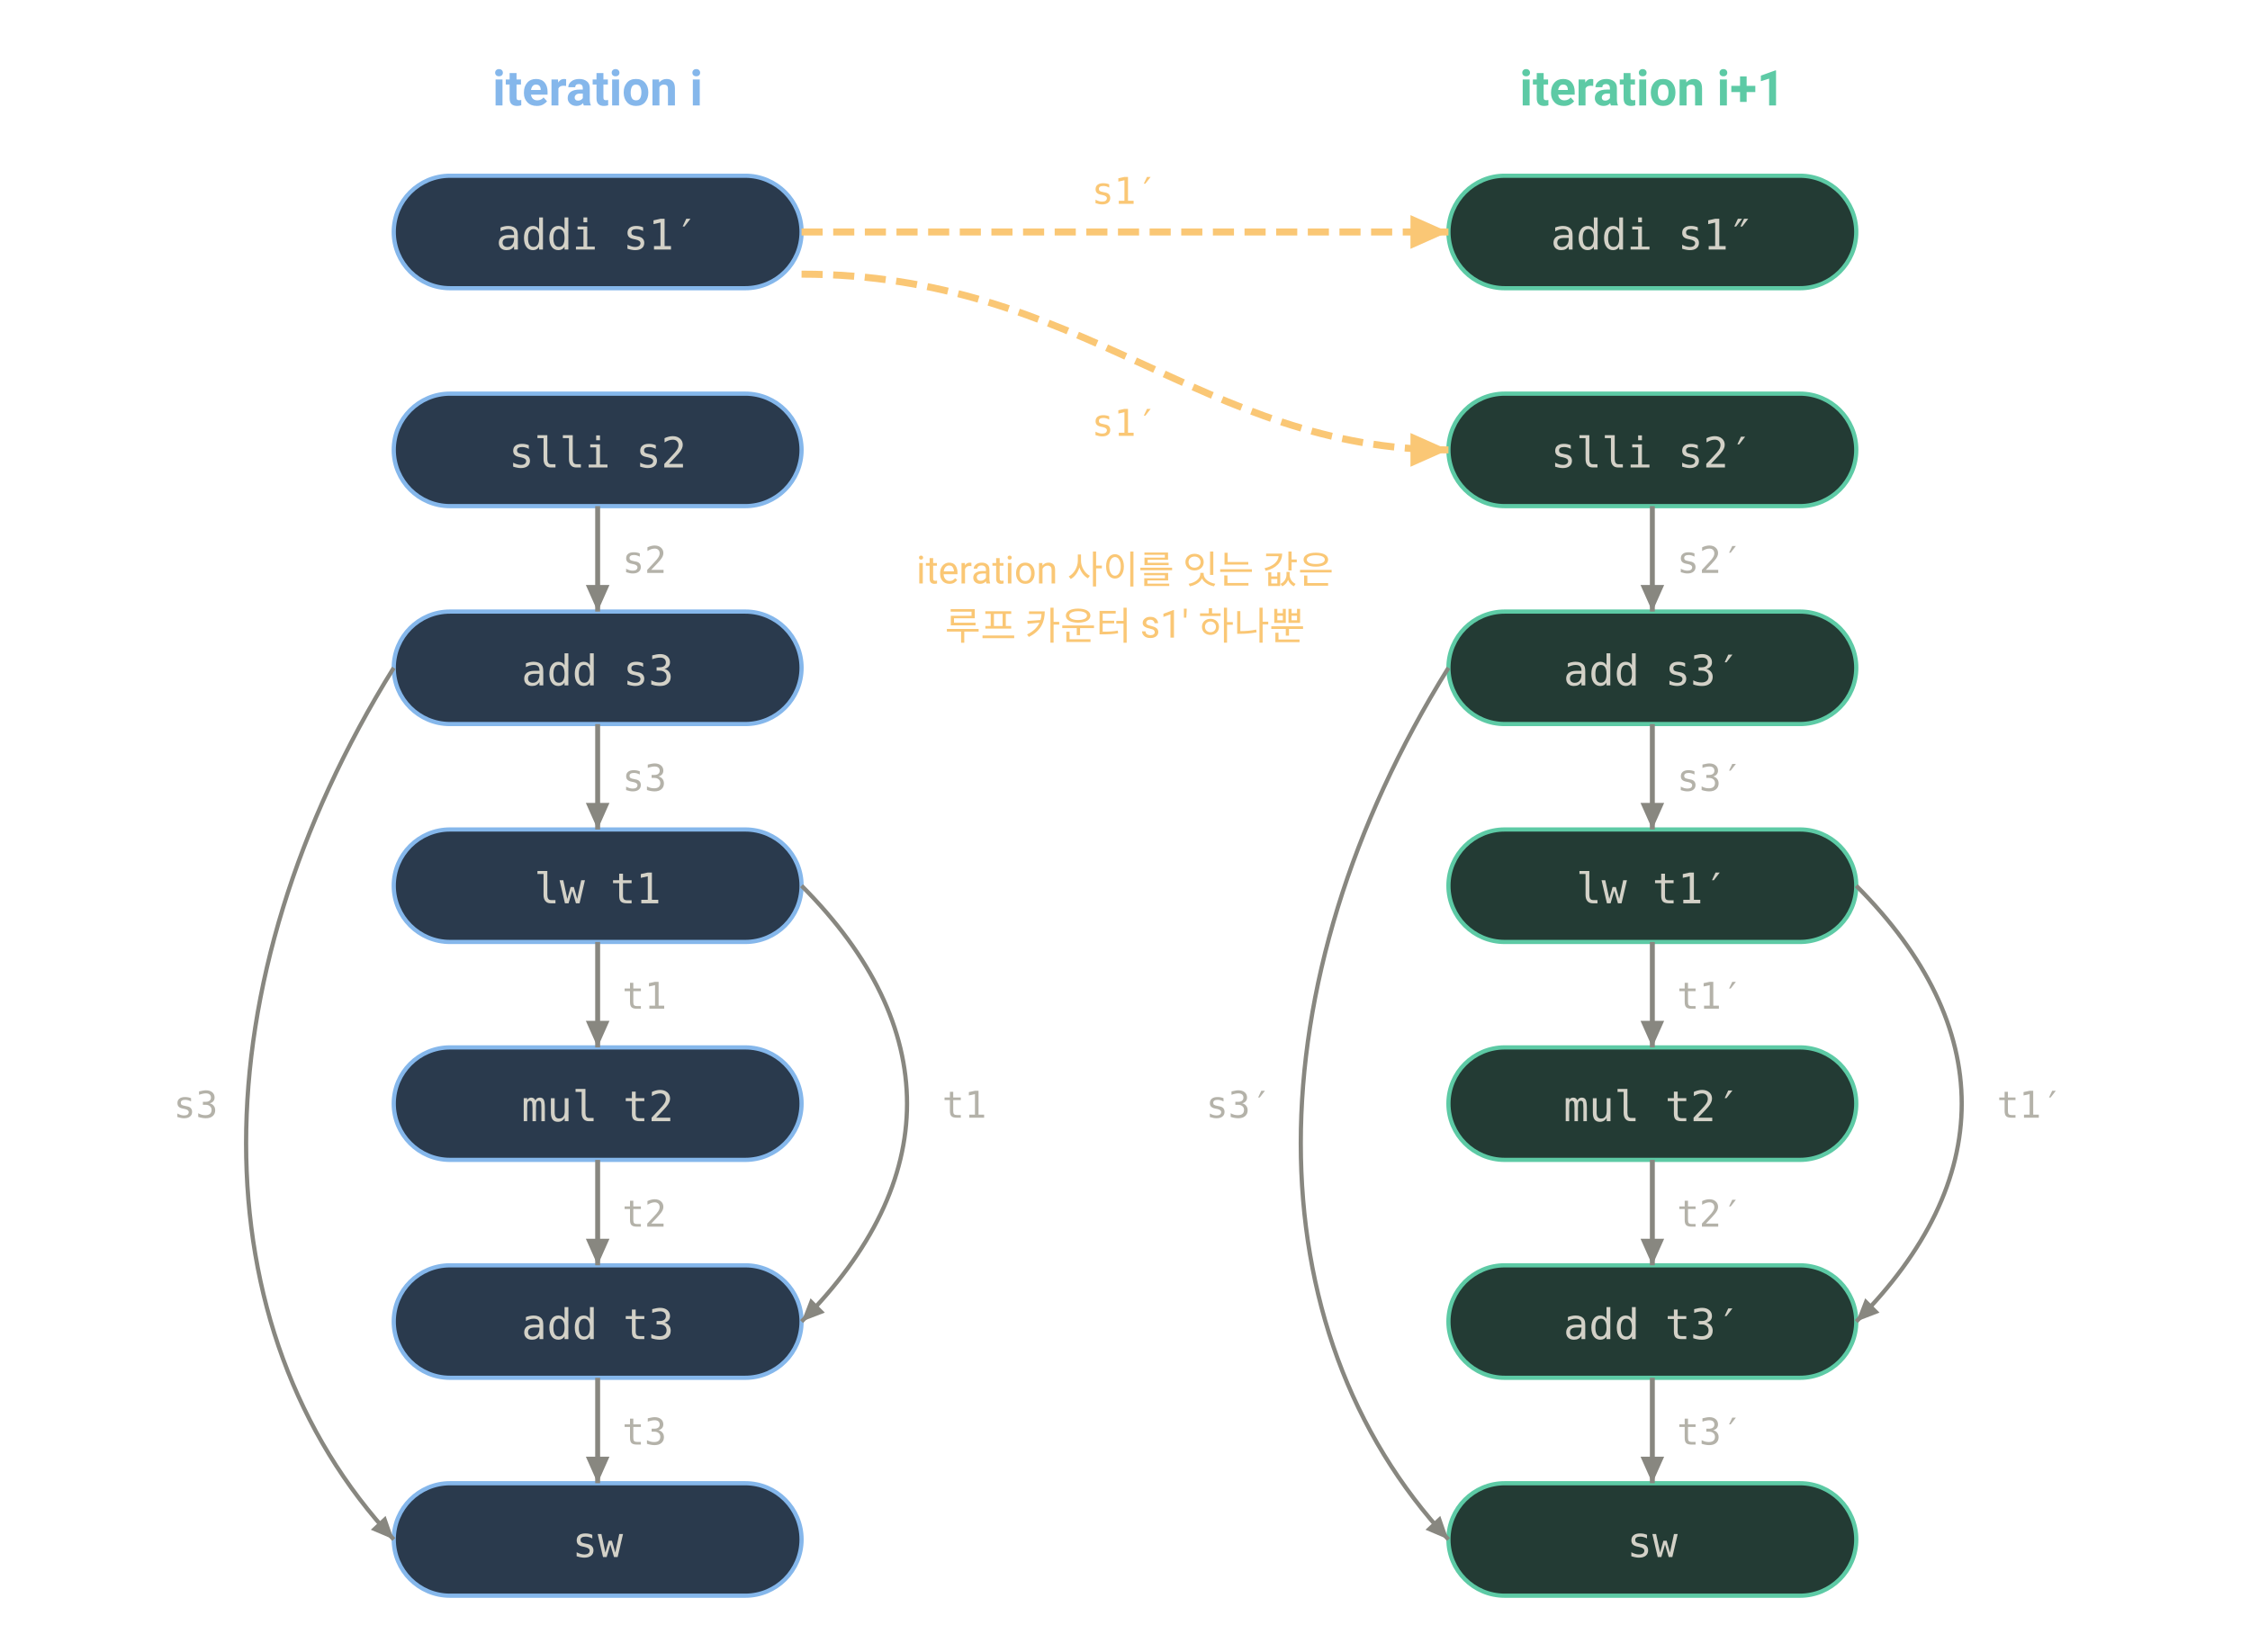
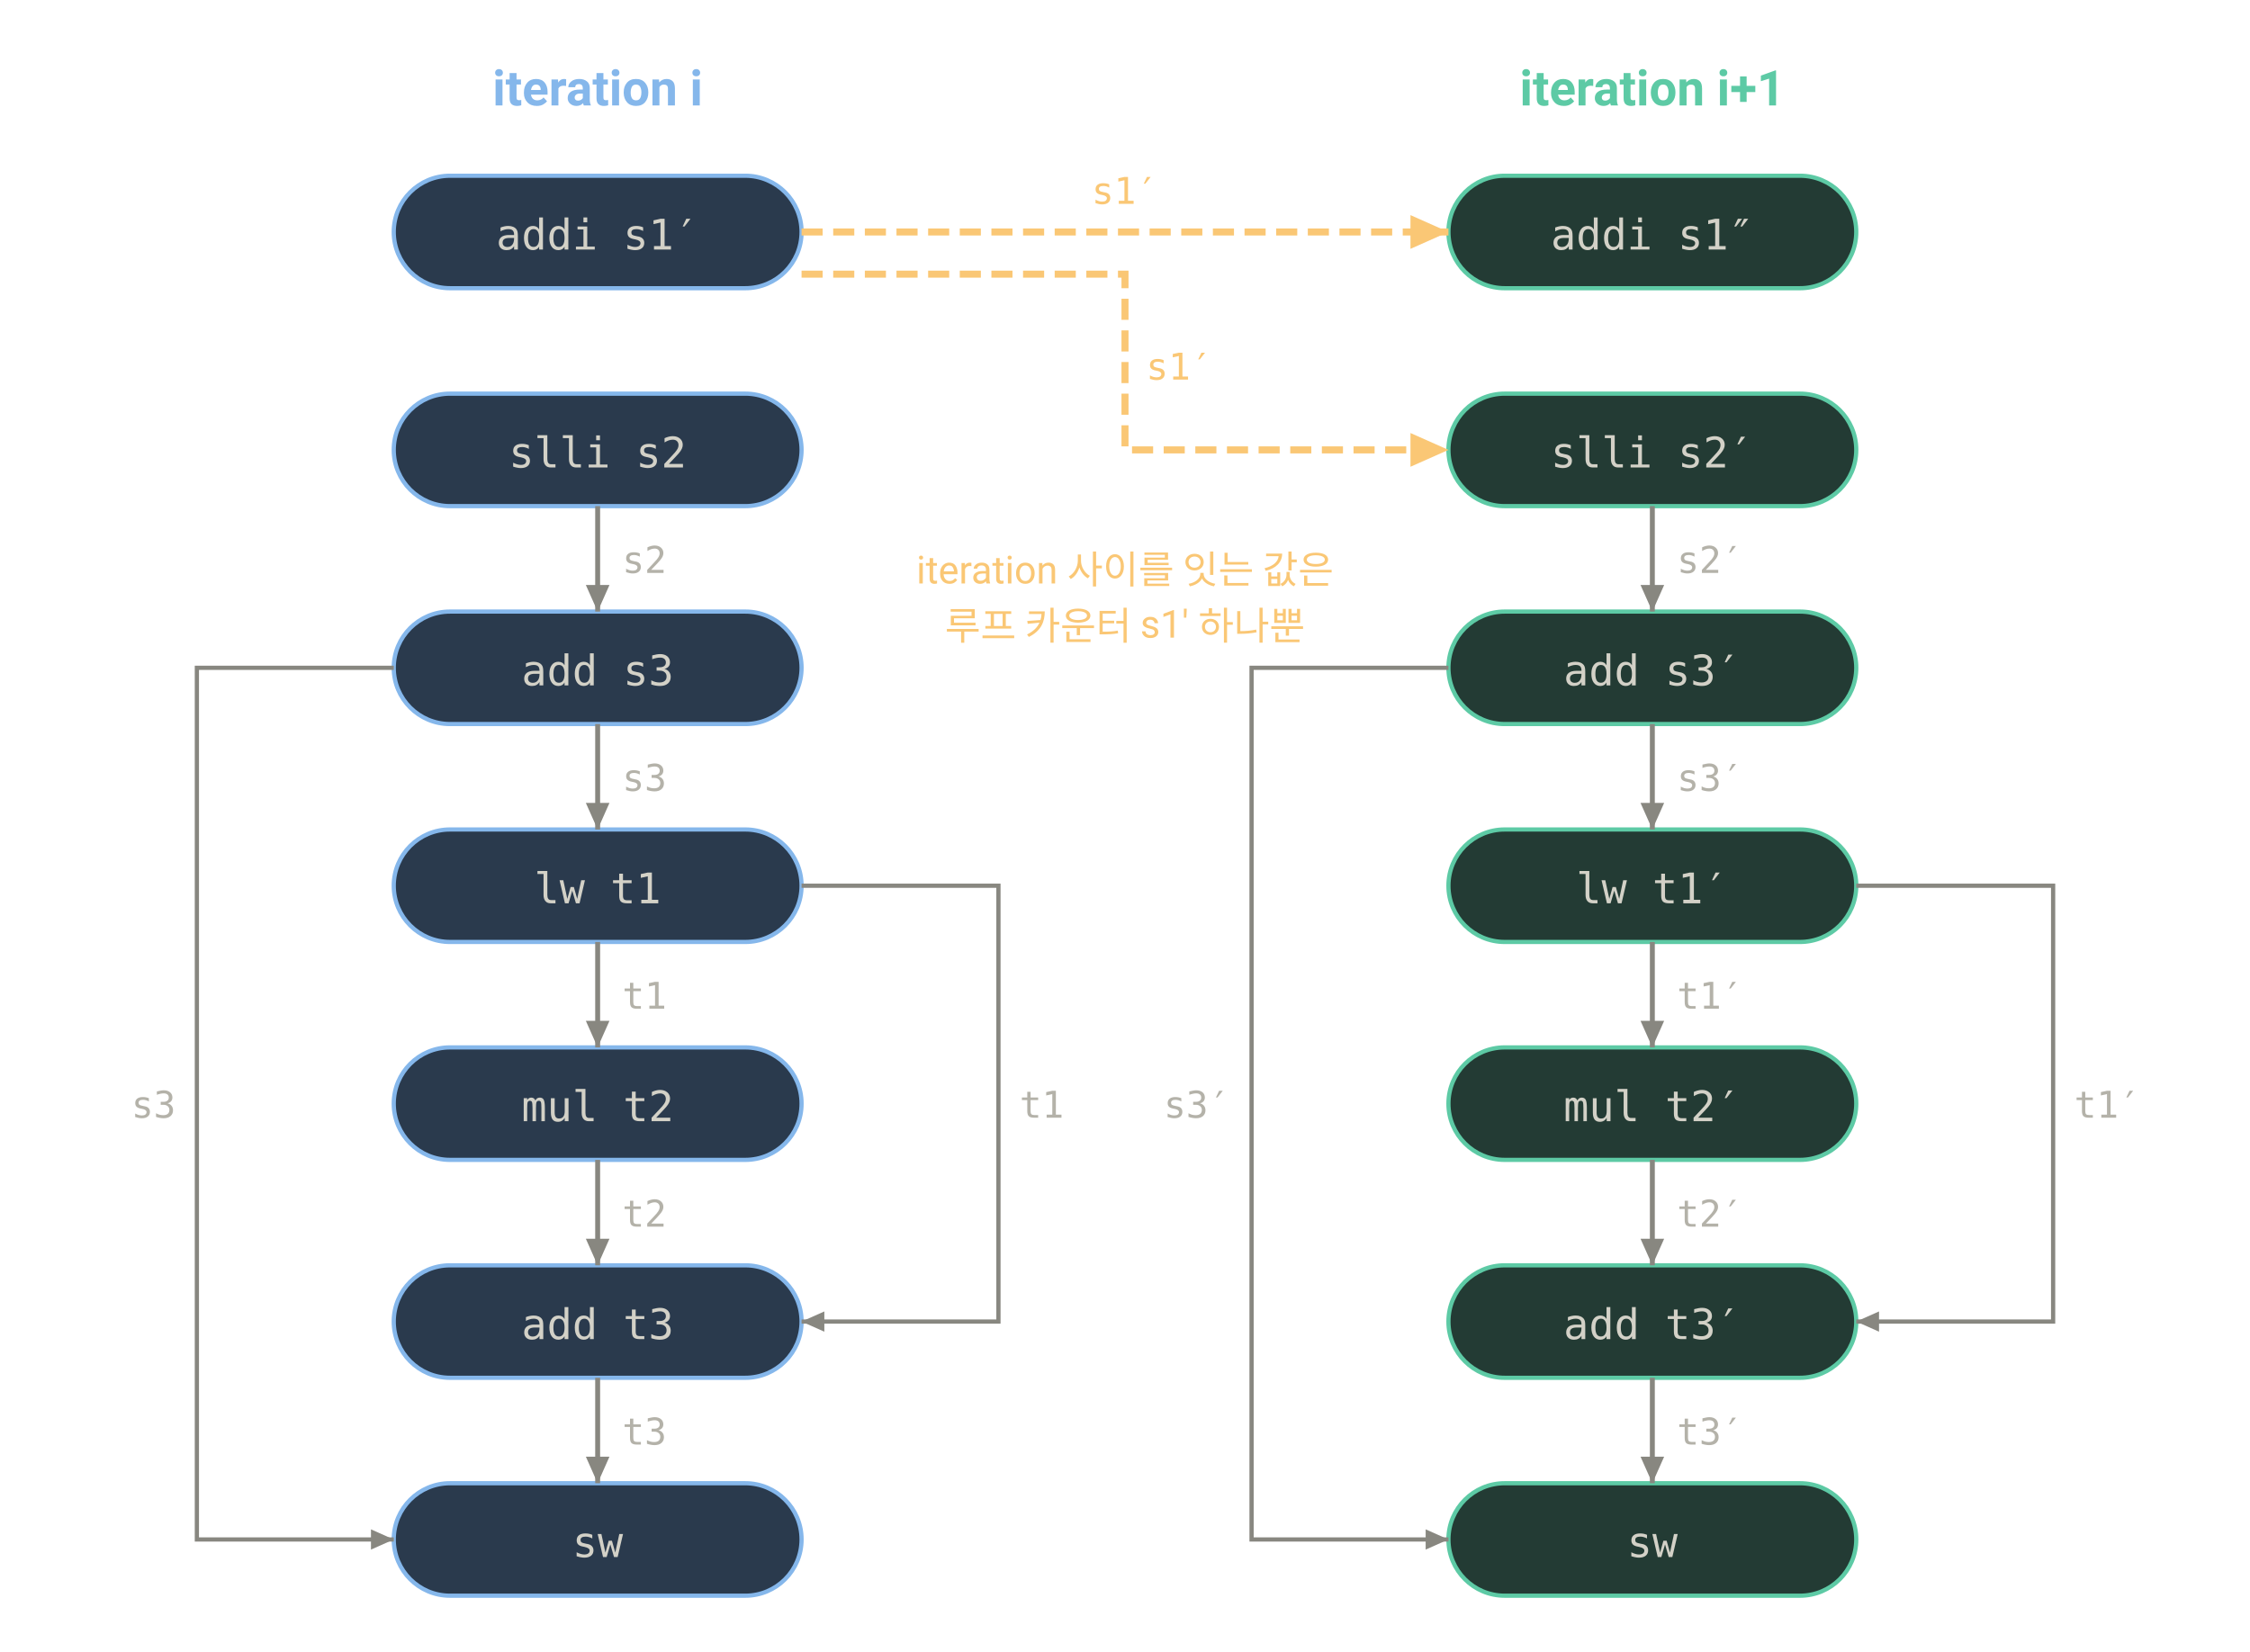
<svg xmlns="http://www.w3.org/2000/svg" viewBox="0 0 640 470" font-family="-apple-system, 'Segoe UI', Roboto, 'Apple SD Gothic Neo', 'Malgun Gothic', sans-serif" font-size="12">
  <defs>
    <marker id="ar" viewBox="0 0 10 10" refX="9" refY="5" markerWidth="6" markerHeight="6" orient="auto">
      <path d="M0,1 L9,5 L0,9 Z" fill="#888780" />
    </marker>
    <marker id="ar2" viewBox="0 0 10 10" refX="9" refY="5" markerWidth="6" markerHeight="6" orient="auto">
      <path d="M0,1 L9,5 L0,9 Z" fill="#FAC775" />
    </marker>
    <marker id="m-red" viewBox="0 0 10 10" refX="8" refY="5" markerWidth="6" markerHeight="6" orient="auto">
      <path d="M0,1 L9,5 L0,9 Z" fill="#E07A6A" />
    </marker>
    <marker id="m-ok" viewBox="0 0 10 10" refX="8" refY="5" markerWidth="6" markerHeight="6" orient="auto">
      <path d="M0,1 L9,5 L0,9 Z" fill="#5DCAA5" />
    </marker>
  </defs>
  <text x="170" y="30" text-anchor="middle" font-size="14" font-weight="600" fill="#85B7EB">iteration i</text>
  <rect x="112" y="50" width="116" height="32" rx="16" fill="#2A3A4D" stroke="#85B7EB" stroke-width="1.2" />
  <text x="170" y="71" text-anchor="middle" font-family="ui-monospace, Menlo, Consolas, monospace" fill="#D3D1C7">addi s1′</text>
  <rect x="112" y="112" width="116" height="32" rx="16" fill="#2A3A4D" stroke="#85B7EB" stroke-width="1.2" />
  <text x="170" y="133" text-anchor="middle" font-family="ui-monospace, Menlo, Consolas, monospace" fill="#D3D1C7">slli s2</text>
  <rect x="112" y="174" width="116" height="32" rx="16" fill="#2A3A4D" stroke="#85B7EB" stroke-width="1.2" />
  <text x="170" y="195" text-anchor="middle" font-family="ui-monospace, Menlo, Consolas, monospace" fill="#D3D1C7">add s3</text>
  <rect x="112" y="236" width="116" height="32" rx="16" fill="#2A3A4D" stroke="#85B7EB" stroke-width="1.2" />
  <text x="170" y="257" text-anchor="middle" font-family="ui-monospace, Menlo, Consolas, monospace" fill="#D3D1C7">lw t1</text>
  <rect x="112" y="298" width="116" height="32" rx="16" fill="#2A3A4D" stroke="#85B7EB" stroke-width="1.2" />
  <text x="170" y="319" text-anchor="middle" font-family="ui-monospace, Menlo, Consolas, monospace" fill="#D3D1C7">mul t2</text>
  <rect x="112" y="360" width="116" height="32" rx="16" fill="#2A3A4D" stroke="#85B7EB" stroke-width="1.2" />
  <text x="170" y="381" text-anchor="middle" font-family="ui-monospace, Menlo, Consolas, monospace" fill="#D3D1C7">add t3</text>
  <rect x="112" y="422" width="116" height="32" rx="16" fill="#2A3A4D" stroke="#85B7EB" stroke-width="1.2" />
  <text x="170" y="443" text-anchor="middle" font-family="ui-monospace, Menlo, Consolas, monospace" fill="#D3D1C7">sw</text>
  <line x1="170" y1="144" x2="170" y2="174" stroke="#888780" stroke-width="1.4" marker-end="url(#ar)" />
  <text x="177" y="163" fill="#B4B2A9" font-size="10.5" font-family="ui-monospace, Menlo, Consolas, monospace">s2</text>
  <line x1="170" y1="206" x2="170" y2="236" stroke="#888780" stroke-width="1.4" marker-end="url(#ar)" />
  <text x="177" y="225" fill="#B4B2A9" font-size="10.5" font-family="ui-monospace, Menlo, Consolas, monospace">s3</text>
  <line x1="170" y1="268" x2="170" y2="298" stroke="#888780" stroke-width="1.4" marker-end="url(#ar)" />
  <text x="177" y="287" fill="#B4B2A9" font-size="10.5" font-family="ui-monospace, Menlo, Consolas, monospace">t1</text>
  <line x1="170" y1="330" x2="170" y2="360" stroke="#888780" stroke-width="1.4" marker-end="url(#ar)" />
  <text x="177" y="349" fill="#B4B2A9" font-size="10.5" font-family="ui-monospace, Menlo, Consolas, monospace">t2</text>
  <line x1="170" y1="392" x2="170" y2="422" stroke="#888780" stroke-width="1.4" marker-end="url(#ar)" />
  <text x="177" y="411" fill="#B4B2A9" font-size="10.5" font-family="ui-monospace, Menlo, Consolas, monospace">t3</text>
-   <path d="M 112 190 C 56 280, 56 378, 112 438" fill="none" stroke="#888780" stroke-width="1.2" marker-end="url(#ar)" />
-   <text x="62" y="318" fill="#B4B2A9" font-size="10.5" font-family="ui-monospace, Menlo, Consolas, monospace" text-anchor="end">s3</text>
-   <path d="M 228 252 C 268 292, 268 336, 228 376" fill="none" stroke="#888780" stroke-width="1.2" marker-end="url(#ar)" />
-   <text x="268" y="318" fill="#B4B2A9" font-size="10.5" font-family="ui-monospace, Menlo, Consolas, monospace" text-anchor="start">t1</text>
+   <path d="M 112 190 H 56 V 438 H 112" fill="none" stroke="#888780" stroke-width="1.2" marker-end="url(#ar)" />
+   <text x="50" y="318" fill="#B4B2A9" font-size="10.5" font-family="ui-monospace, Menlo, Consolas, monospace" text-anchor="end">s3</text>
+   <path d="M 228 252 H 284 V 376 H 228" fill="none" stroke="#888780" stroke-width="1.2" marker-end="url(#ar)" />
+   <text x="290" y="318" fill="#B4B2A9" font-size="10.5" font-family="ui-monospace, Menlo, Consolas, monospace" text-anchor="start">t1</text>
  <text x="470" y="30" text-anchor="middle" font-size="14" font-weight="600" fill="#5DCAA5">iteration i+1</text>
  <rect x="412" y="50" width="116" height="32" rx="16" fill="#233B34" stroke="#5DCAA5" stroke-width="1.2" />
  <text x="470" y="71" text-anchor="middle" font-family="ui-monospace, Menlo, Consolas, monospace" fill="#D3D1C7">addi s1″</text>
  <rect x="412" y="112" width="116" height="32" rx="16" fill="#233B34" stroke="#5DCAA5" stroke-width="1.2" />
  <text x="470" y="133" text-anchor="middle" font-family="ui-monospace, Menlo, Consolas, monospace" fill="#D3D1C7">slli s2′</text>
  <rect x="412" y="174" width="116" height="32" rx="16" fill="#233B34" stroke="#5DCAA5" stroke-width="1.2" />
  <text x="470" y="195" text-anchor="middle" font-family="ui-monospace, Menlo, Consolas, monospace" fill="#D3D1C7">add s3′</text>
  <rect x="412" y="236" width="116" height="32" rx="16" fill="#233B34" stroke="#5DCAA5" stroke-width="1.2" />
  <text x="470" y="257" text-anchor="middle" font-family="ui-monospace, Menlo, Consolas, monospace" fill="#D3D1C7">lw t1′</text>
  <rect x="412" y="298" width="116" height="32" rx="16" fill="#233B34" stroke="#5DCAA5" stroke-width="1.2" />
  <text x="470" y="319" text-anchor="middle" font-family="ui-monospace, Menlo, Consolas, monospace" fill="#D3D1C7">mul t2′</text>
  <rect x="412" y="360" width="116" height="32" rx="16" fill="#233B34" stroke="#5DCAA5" stroke-width="1.2" />
  <text x="470" y="381" text-anchor="middle" font-family="ui-monospace, Menlo, Consolas, monospace" fill="#D3D1C7">add t3′</text>
  <rect x="412" y="422" width="116" height="32" rx="16" fill="#233B34" stroke="#5DCAA5" stroke-width="1.2" />
  <text x="470" y="443" text-anchor="middle" font-family="ui-monospace, Menlo, Consolas, monospace" fill="#D3D1C7">sw</text>
  <line x1="470" y1="144" x2="470" y2="174" stroke="#888780" stroke-width="1.4" marker-end="url(#ar)" />
  <text x="477" y="163" fill="#B4B2A9" font-size="10.5" font-family="ui-monospace, Menlo, Consolas, monospace">s2′</text>
  <line x1="470" y1="206" x2="470" y2="236" stroke="#888780" stroke-width="1.4" marker-end="url(#ar)" />
  <text x="477" y="225" fill="#B4B2A9" font-size="10.5" font-family="ui-monospace, Menlo, Consolas, monospace">s3′</text>
  <line x1="470" y1="268" x2="470" y2="298" stroke="#888780" stroke-width="1.4" marker-end="url(#ar)" />
  <text x="477" y="287" fill="#B4B2A9" font-size="10.5" font-family="ui-monospace, Menlo, Consolas, monospace">t1′</text>
  <line x1="470" y1="330" x2="470" y2="360" stroke="#888780" stroke-width="1.4" marker-end="url(#ar)" />
  <text x="477" y="349" fill="#B4B2A9" font-size="10.5" font-family="ui-monospace, Menlo, Consolas, monospace">t2′</text>
  <line x1="470" y1="392" x2="470" y2="422" stroke="#888780" stroke-width="1.4" marker-end="url(#ar)" />
  <text x="477" y="411" fill="#B4B2A9" font-size="10.5" font-family="ui-monospace, Menlo, Consolas, monospace">t3′</text>
-   <path d="M 412 190 C 356 280, 356 378, 412 438" fill="none" stroke="#888780" stroke-width="1.2" marker-end="url(#ar)" />
-   <text x="362" y="318" fill="#B4B2A9" font-size="10.5" font-family="ui-monospace, Menlo, Consolas, monospace" text-anchor="end">s3′</text>
-   <path d="M 528 252 C 568 292, 568 336, 528 376" fill="none" stroke="#888780" stroke-width="1.2" marker-end="url(#ar)" />
-   <text x="568" y="318" fill="#B4B2A9" font-size="10.5" font-family="ui-monospace, Menlo, Consolas, monospace" text-anchor="start">t1′</text>
+   <path d="M 412 190 H 356 V 438 H 412" fill="none" stroke="#888780" stroke-width="1.2" marker-end="url(#ar)" />
+   <text x="350" y="318" fill="#B4B2A9" font-size="10.5" font-family="ui-monospace, Menlo, Consolas, monospace" text-anchor="end">s3′</text>
+   <path d="M 528 252 H 584 V 376 H 528" fill="none" stroke="#888780" stroke-width="1.2" marker-end="url(#ar)" />
+   <text x="590" y="318" fill="#B4B2A9" font-size="10.5" font-family="ui-monospace, Menlo, Consolas, monospace" text-anchor="start">t1′</text>
  <path d="M 228 66 L 412 66" fill="none" stroke="#FAC775" stroke-width="2" stroke-dasharray="6 3" marker-end="url(#ar2)" />
  <text x="320" y="58" text-anchor="middle" fill="#FAC775" font-size="10.5" font-family="ui-monospace, Menlo, Consolas, monospace">s1′</text>
-   <path d="M 228 78 C 308 78, 342 128, 412 128" fill="none" stroke="#FAC775" stroke-width="2" stroke-dasharray="6 3" marker-end="url(#ar2)" />
-   <text x="320" y="124" text-anchor="middle" fill="#FAC775" font-size="10.5" font-family="ui-monospace, Menlo, Consolas, monospace">s1′</text>
+   <path d="M 228 78 H 320 V 128 H 412" fill="none" stroke="#FAC775" stroke-width="2" stroke-dasharray="6 3" marker-end="url(#ar2)" />
+   <text x="326" y="108" text-anchor="start" fill="#FAC775" font-size="10.5" font-family="ui-monospace, Menlo, Consolas, monospace">s1′</text>
  <text x="320" y="166" text-anchor="middle" fill="#FAC775" font-size="11">iteration 사이를 잇는 값은</text>
  <text x="320" y="182" text-anchor="middle" fill="#FAC775" font-size="11">루프 카운터 s1′ 하나뿐</text>
</svg>
